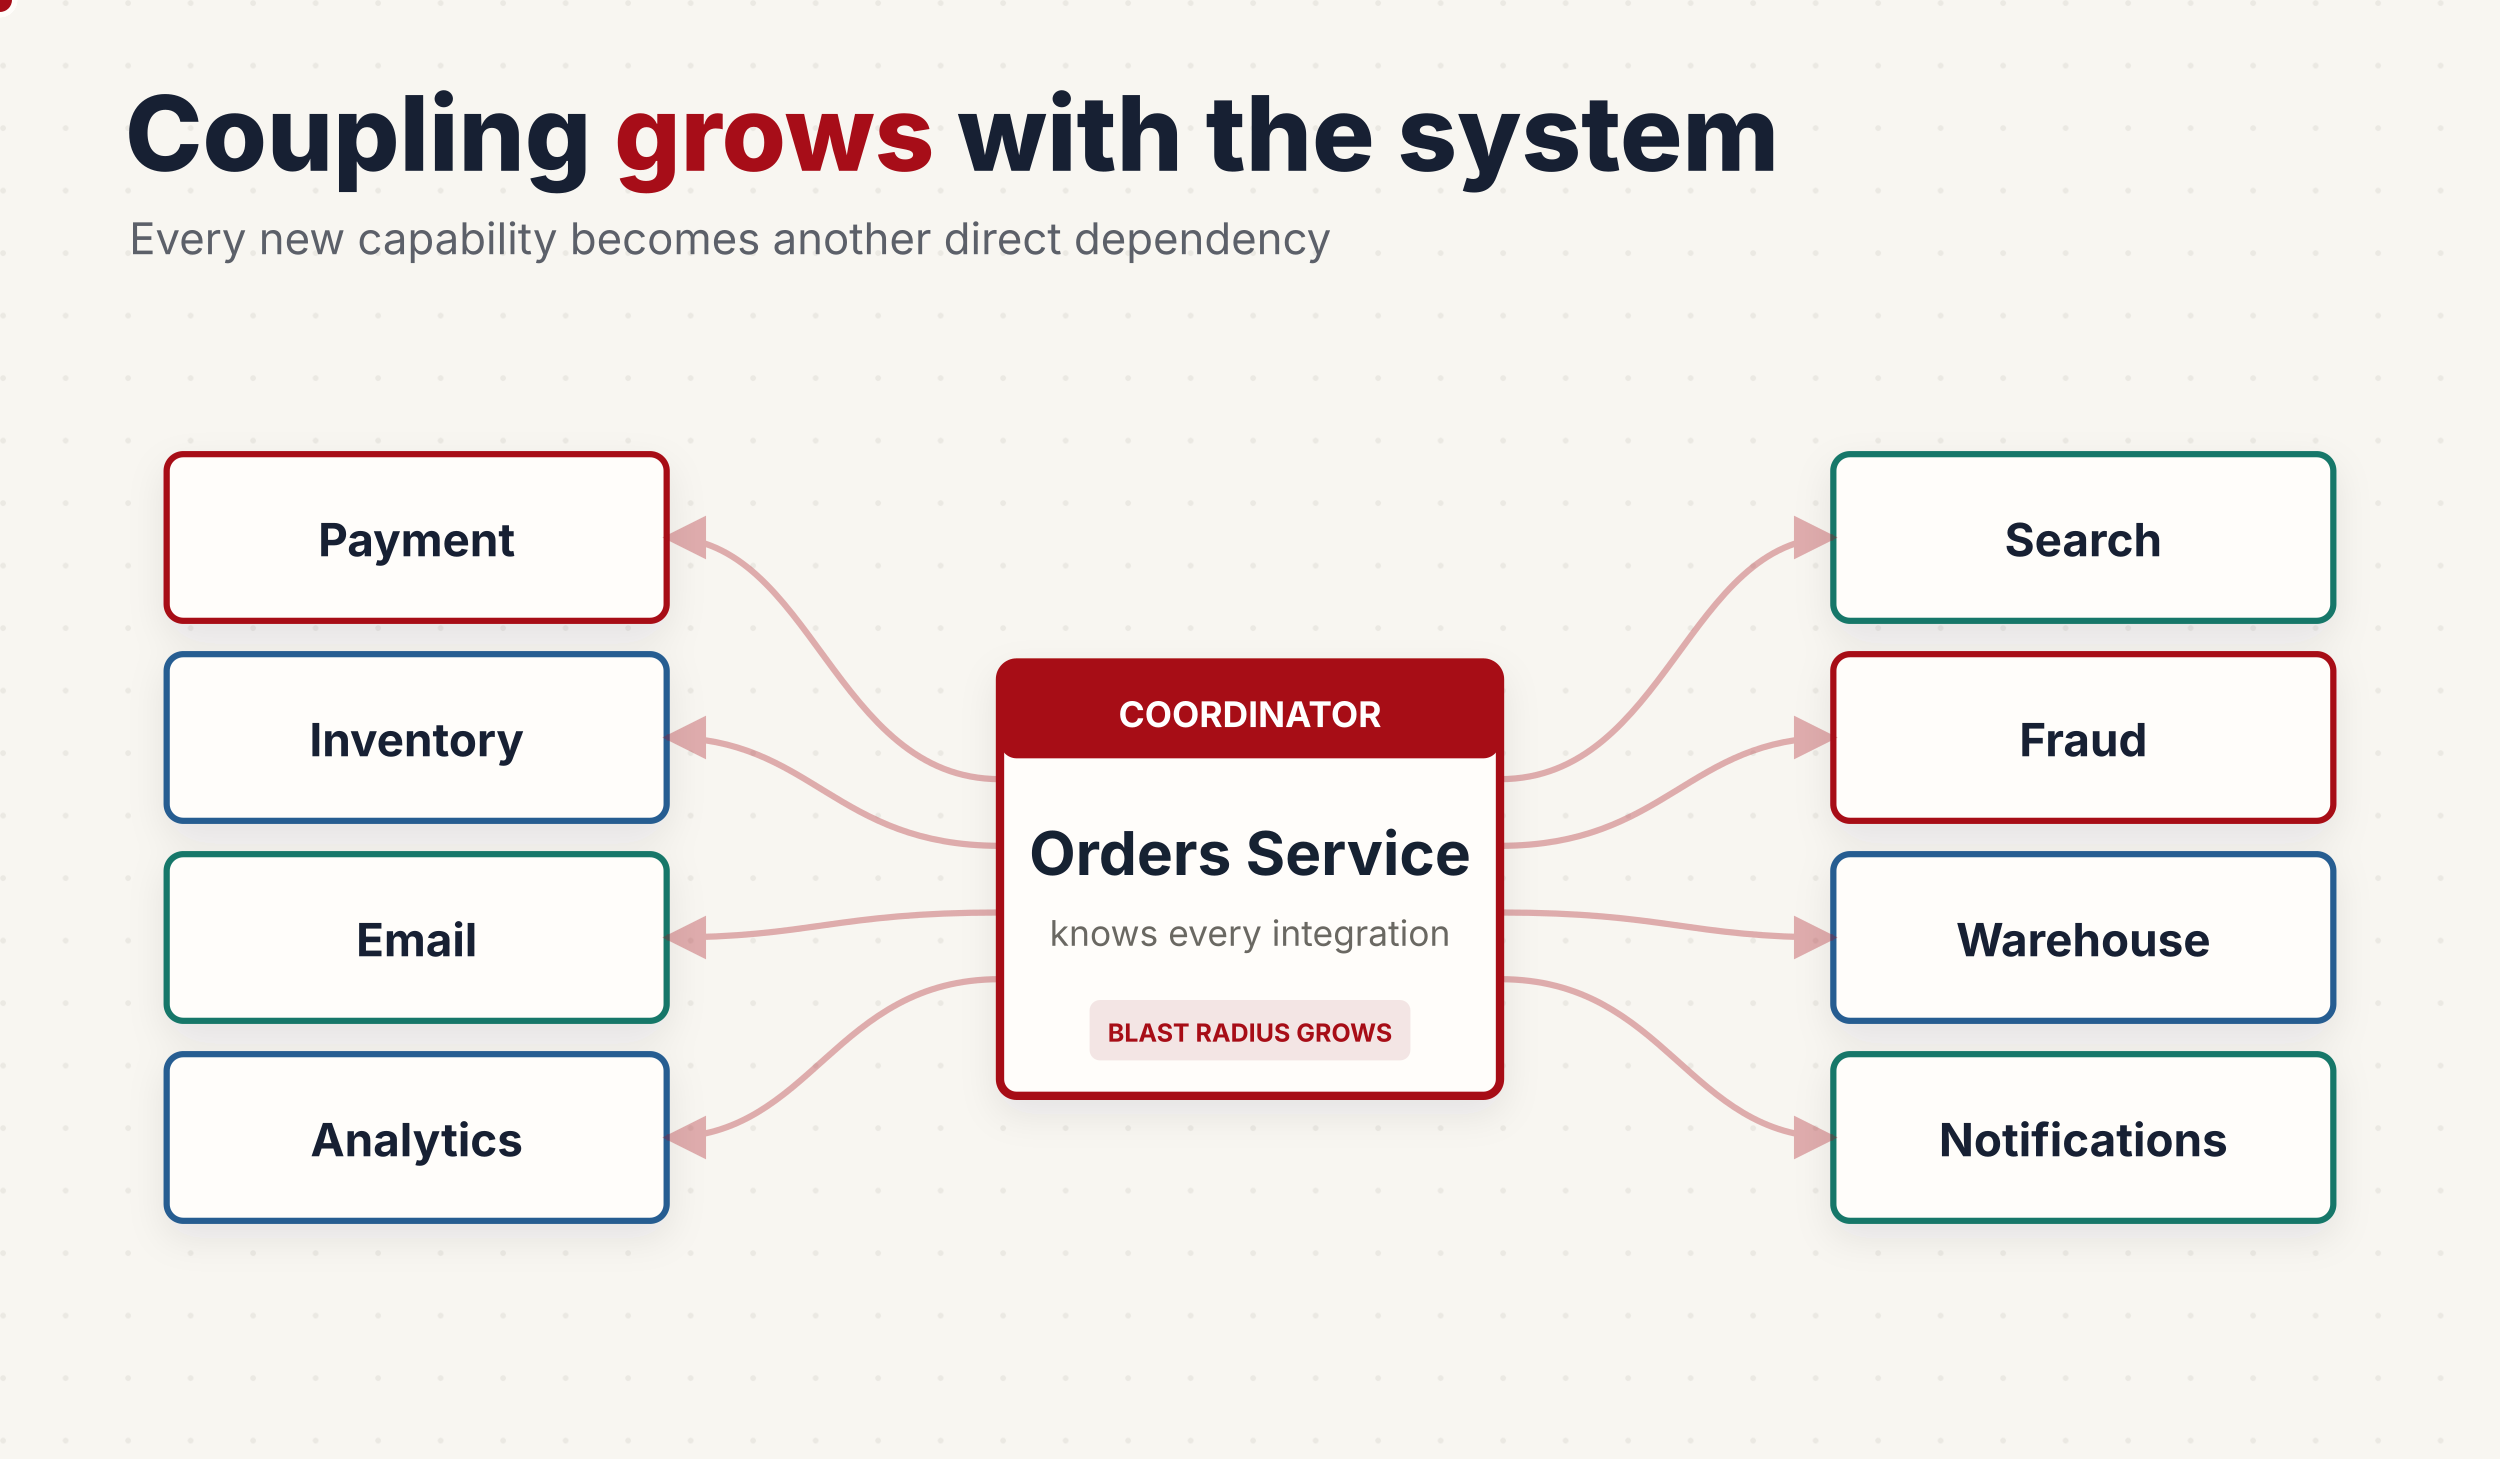
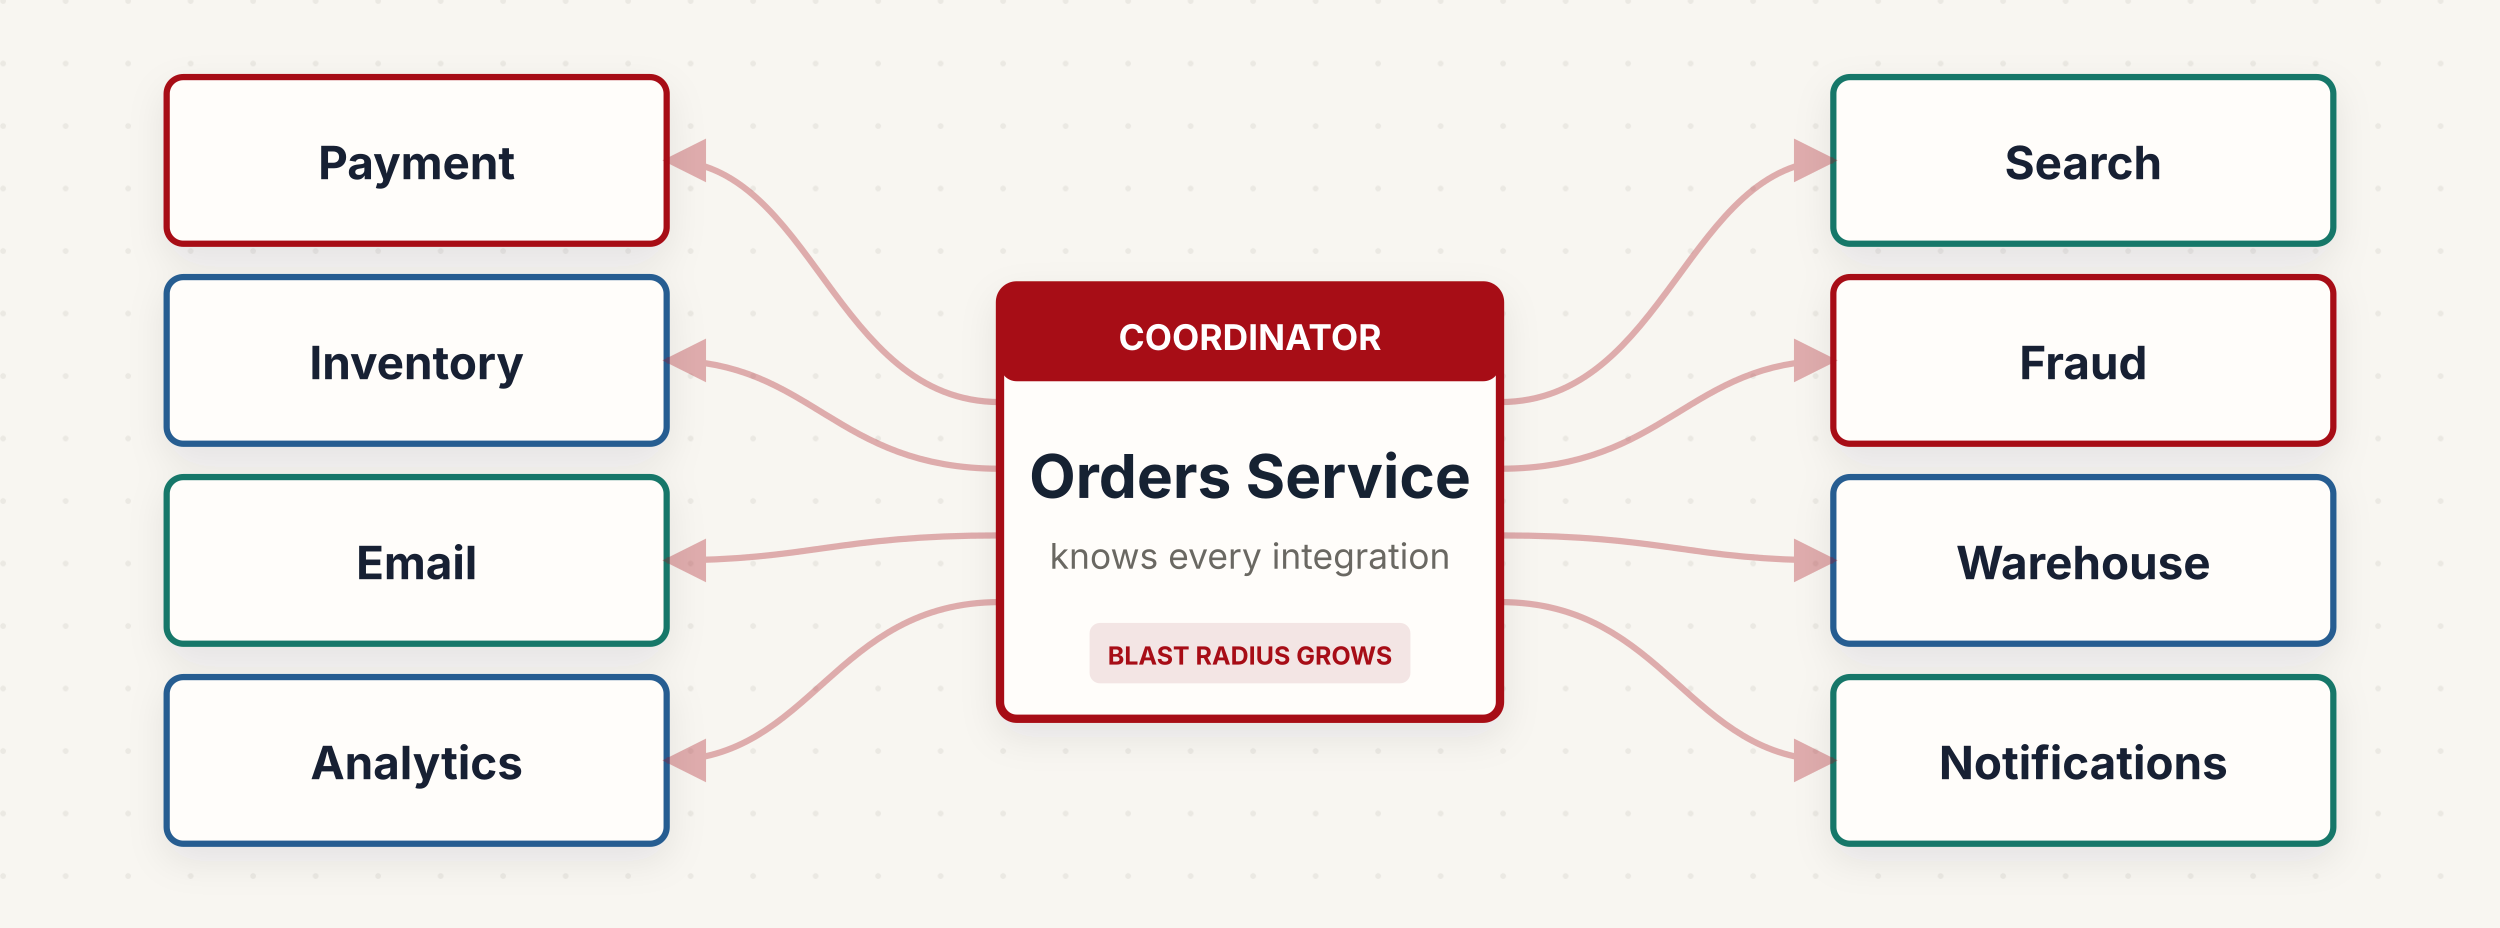
- <svg xmlns="http://www.w3.org/2000/svg" xmlns:xlink="http://www.w3.org/1999/xlink" width="960" height="560" viewBox="0 0 1200 700" role="img" aria-labelledby="title desc">
+ <svg xmlns="http://www.w3.org/2000/svg" xmlns:xlink="http://www.w3.org/1999/xlink" width="960" height="356" viewBox="0 181 1200 445" role="img" aria-labelledby="title desc">
  <defs>
    <pattern id="grid" width="30" height="30" patternUnits="userSpaceOnUse">
      <circle cx="1.5" cy="1.5" r="1.4" fill="#d9d6cf" opacity=".42" />
    </pattern>
    <filter id="shadow" x="-20%" y="-20%" width="140%" height="140%">
      <feDropShadow dx="0" dy="7" stdDeviation="9" flood-color="#172033" flood-opacity=".08" />
    </filter>
    <marker id="arrow" viewBox="0 0 10 10" refX="9" refY="5" markerWidth="7" markerHeight="7" orient="auto">
      <path d="M0 0 10 5 0 10Z" fill="#a70d18" />
    </marker>
    <path id="l1" d="M480 374 C400 374 390 258 320 258" />
    <path id="l2" d="M480 406 C400 406 390 354 320 354" />
    <path id="l3" d="M480 438 C400 438 390 450 320 450" />
    <path id="l4" d="M480 470 C400 470 390 546 320 546" />
    <path id="r1" d="M720 374 C800 374 810 258 880 258" />
    <path id="r2" d="M720 406 C800 406 810 354 880 354" />
    <path id="r3" d="M720 438 C800 438 810 450 880 450" />
    <path id="r4" d="M720 470 C800 470 810 546 880 546" />
  </defs>
  <rect width="1200" height="800" fill="#f8f6f1" />
  <rect width="1200" height="800" fill="url(#grid)" />
  <g font-family="Inter,ui-sans-serif,system-ui,-apple-system,'Segoe UI',sans-serif">
-     <text x="60" y="82" fill="#172033" font-size="50" font-weight="760">Coupling <tspan fill="#a70d18">grows</tspan> with the system</text>
-     <text x="62" y="122" fill="#5c6069" font-size="21">Every new capability becomes another direct dependency</text>
    <g filter="url(#shadow)">
      <rect x="480" y="318" width="240" height="208" rx="8" fill="#fffdfa" stroke="#a70d18" stroke-width="4" />
      <rect x="480" y="318" width="240" height="46" rx="8" fill="#a70d18" />
      <text x="600" y="349" text-anchor="middle" fill="#fff" font-size="17" font-weight="750">COORDINATOR</text>
      <text x="600" y="420" text-anchor="middle" fill="#172033" font-size="29" font-weight="730">Orders Service</text>
      <text x="600" y="454" text-anchor="middle" fill="#6a6862" font-size="17">knows every integration</text>
      <rect x="523" y="480" width="154" height="29" rx="5" fill="#f3e5e4" />
      <text x="600" y="500" text-anchor="middle" fill="#a70d18" font-size="12" font-weight="750">BLAST RADIUS GROWS</text>
    </g>
    <g fill="#fffdfa" stroke-width="3" filter="url(#shadow)">
      <rect x="80" y="218" width="240" height="80" rx="8" stroke="#a70d18" />
      <rect x="80" y="314" width="240" height="80" rx="8" stroke="#275d91" />
      <rect x="80" y="410" width="240" height="80" rx="8" stroke="#187769" />
      <rect x="80" y="506" width="240" height="80" rx="8" stroke="#275d91" />
      <rect x="880" y="218" width="240" height="80" rx="8" stroke="#187769" />
      <rect x="880" y="314" width="240" height="80" rx="8" stroke="#a70d18" />
      <rect x="880" y="410" width="240" height="80" rx="8" stroke="#275d91" />
      <rect x="880" y="506" width="240" height="80" rx="8" stroke="#187769" />
    </g>
    <g fill="#172033" font-size="22" font-weight="700" text-anchor="middle">
      <text x="200" y="267">Payment</text>
      <text x="200" y="363">Inventory</text>
      <text x="200" y="459">Email</text>
      <text x="200" y="555">Analytics</text>
      <text x="1000" y="267">Search</text>
      <text x="1000" y="363">Fraud</text>
      <text x="1000" y="459">Warehouse</text>
      <text x="1000" y="555">Notifications</text>
    </g>
    <g fill="none" stroke="#a70d18" stroke-width="3" marker-end="url(#arrow)" opacity=".32">
      <use xlink:href="#l1" />
      <use xlink:href="#l2" />
      <use xlink:href="#l3" />
      <use xlink:href="#l4" />
      <use xlink:href="#r1" />
      <use xlink:href="#r2" />
      <use xlink:href="#r3" />
      <use xlink:href="#r4" />
    </g>
    <g fill="#a70d18" stroke="#fffdfa" stroke-width="2.5">
      <circle r="7">
        <animateMotion dur="6s" begin="0s" repeatCount="indefinite">
          <mpath xlink:href="#l1" />
        </animateMotion>
      </circle>
      <circle r="7">
        <animateMotion dur="6s" begin="-.75s" repeatCount="indefinite">
          <mpath xlink:href="#r1" />
        </animateMotion>
      </circle>
      <circle r="7">
        <animateMotion dur="6s" begin="-1.5s" repeatCount="indefinite">
          <mpath xlink:href="#l2" />
        </animateMotion>
      </circle>
      <circle r="7">
        <animateMotion dur="6s" begin="-2.25s" repeatCount="indefinite">
          <mpath xlink:href="#r2" />
        </animateMotion>
      </circle>
      <circle r="7">
        <animateMotion dur="6s" begin="-3s" repeatCount="indefinite">
          <mpath xlink:href="#l3" />
        </animateMotion>
      </circle>
      <circle r="7">
        <animateMotion dur="6s" begin="-3.75s" repeatCount="indefinite">
          <mpath xlink:href="#r3" />
        </animateMotion>
      </circle>
      <circle r="7">
        <animateMotion dur="6s" begin="-4.5s" repeatCount="indefinite">
          <mpath xlink:href="#l4" />
        </animateMotion>
      </circle>
      <circle r="7">
        <animateMotion dur="6s" begin="-5.25s" repeatCount="indefinite">
          <mpath xlink:href="#r4" />
        </animateMotion>
      </circle>
    </g>
  </g>
</svg>
